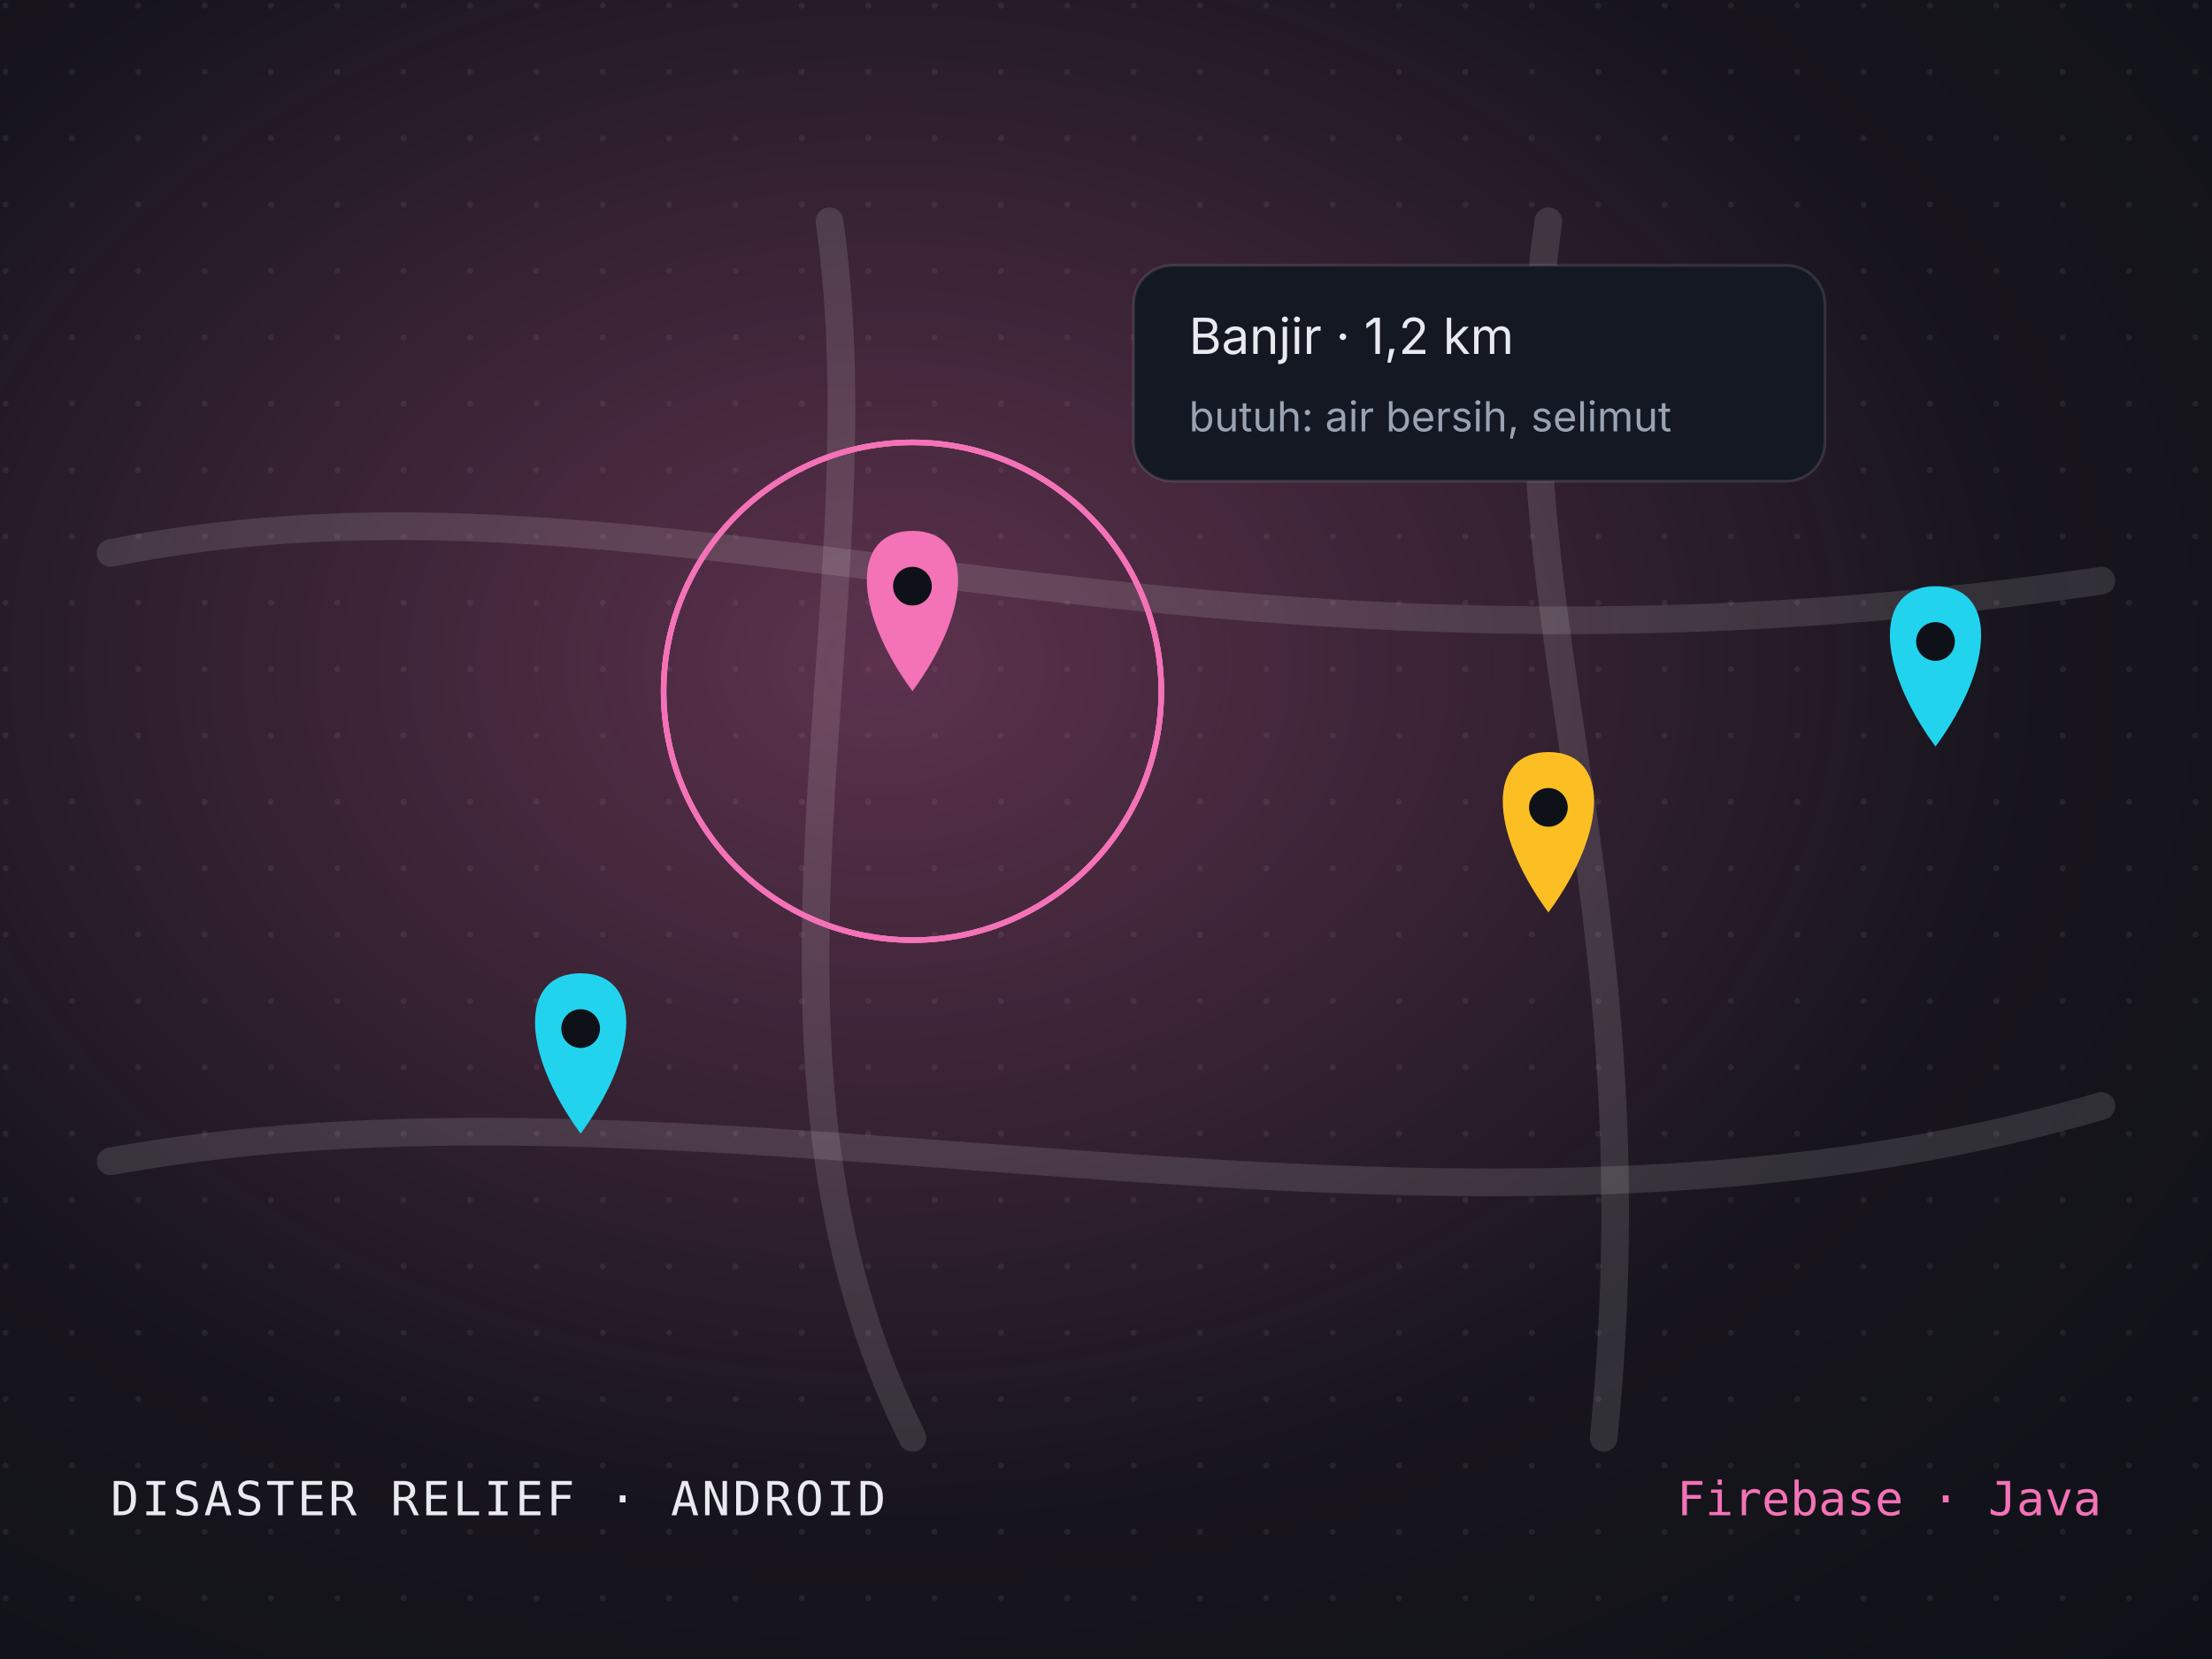
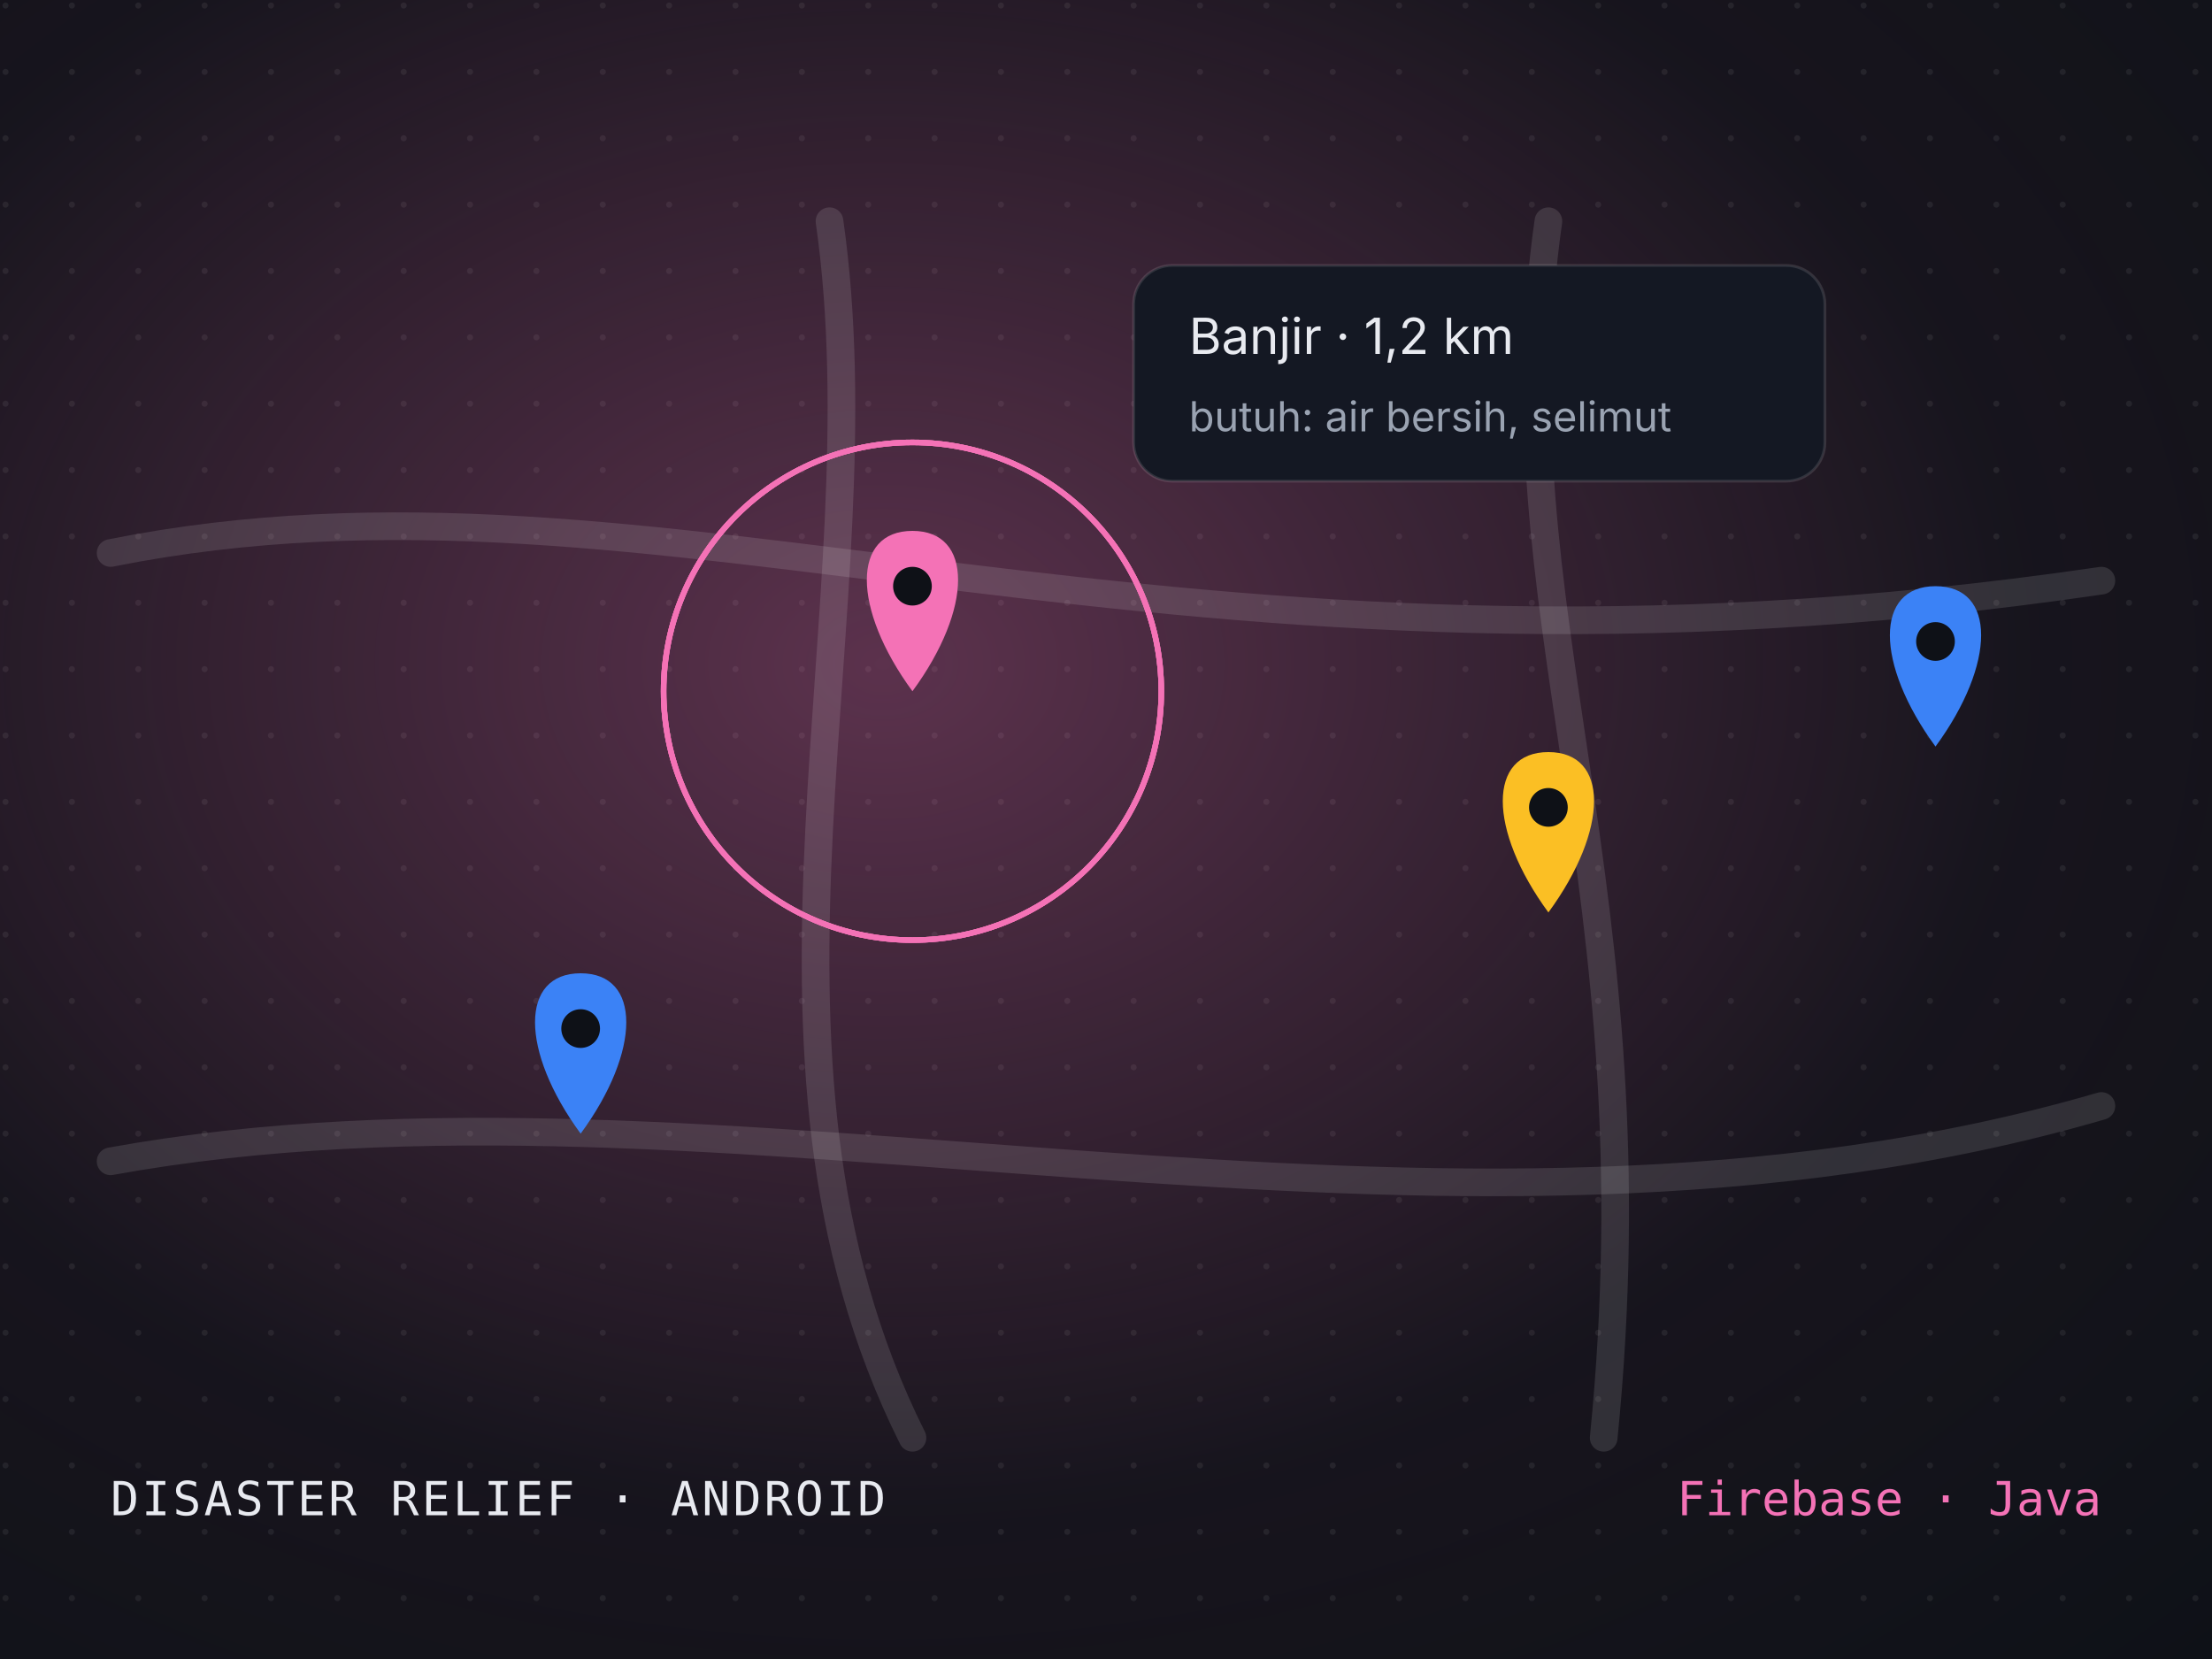
<svg xmlns="http://www.w3.org/2000/svg" viewBox="0 0 800 600" width="800" height="600">
  <defs>
    <radialGradient id="g" cx="40%" cy="40%" r="85%">
      <stop offset="0" stop-color="#f472b6" stop-opacity=".34" />
      <stop offset=".6" stop-color="#f472b6" stop-opacity=".04" />
      <stop offset="1" stop-color="#f472b6" stop-opacity="0" />
    </radialGradient>
    <pattern id="d" width="24" height="24" patternUnits="userSpaceOnUse">
      <circle cx="2" cy="2" r="1.1" fill="#fff" fill-opacity=".07" />
    </pattern>
    <linearGradient id="a" x1="0" x2="1" y1="0" y2="1">
-       <stop stop-color="#8b5cf6" />
-       <stop offset="1" stop-color="#22d3ee" />
+       <stop stop-color="#3b82f6" />
+       <stop offset="1" stop-color="#38bdf8" />
    </linearGradient>
  </defs>
  <style>
.m{font-family:"JetBrains Mono",ui-monospace,SFMono-Regular,Menlo,Consolas,monospace}
.s{font-family:"Space Grotesk","Inter",system-ui,-apple-system,"Segoe UI",sans-serif}
.lab{fill:#e8eaf0;font-size:17px;letter-spacing:.06em}
.mu{fill:#9aa3b2}
@keyframes pulse{0%{opacity:.9;transform:scale(.4)}100%{opacity:0;transform:scale(1.6)}}
@keyframes scan{0%,100%{transform:translateY(0)}50%{transform:translateY(300px)}}
@keyframes blink{50%{opacity:0}}
@keyframes float{50%{transform:translateY(-8px)}}
@media (prefers-reduced-motion:reduce){*{animation:none!important}}
</style>
  <rect width="800" height="600" fill="#0e1117" />
  <rect width="800" height="600" fill="url(#d)" />
  <rect class="glow" width="800" height="600" fill="url(#g)" />
  <g class="fg">
    <g stroke="rgba(255,255,255,.12)" stroke-width="10" fill="none" stroke-linecap="round">
      <path d="M40 200 C240 160 420 260 760 210" />
      <path d="M300 80 C320 220 260 380 330 520" />
      <path d="M40 420 C260 380 520 470 760 400" />
      <path d="M560 80 C540 220 600 320 580 520" />
    </g>
    <circle cx="330" cy="250" r="90" fill="none" stroke="#f472b6" stroke-width="2" style="transform-origin:330px 250px;animation:pulse 3s ease-out 0s infinite" />
    <circle cx="330" cy="250" r="90" fill="none" stroke="#f472b6" stroke-width="2" style="transform-origin:330px 250px;animation:pulse 3s ease-out 1s infinite" />
    <circle cx="330" cy="250" r="90" fill="none" stroke="#f472b6" stroke-width="2" style="transform-origin:330px 250px;animation:pulse 3s ease-out 2s infinite" />
    <path transform="translate(330 250)" d="M0 0 C-22 -30 -22 -58 0 -58 C22 -58 22 -30 0 0 Z" fill="#f472b6" />
    <circle cx="330" cy="212" r="7" fill="#0e1117" />
    <path transform="translate(560 330)" d="M0 0 C-22 -30 -22 -58 0 -58 C22 -58 22 -30 0 0 Z" fill="#fbbf24" />
    <circle cx="560" cy="292" r="7" fill="#0e1117" />
-     <path transform="translate(210 410)" d="M0 0 C-22 -30 -22 -58 0 -58 C22 -58 22 -30 0 0 Z" fill="#22d3ee" />
+     <path transform="translate(210 410)" d="M0 0 C-22 -30 -22 -58 0 -58 C22 -58 22 -30 0 0 Z" fill="#3b82f6" />
    <circle cx="210" cy="372" r="7" fill="#0e1117" />
-     <path transform="translate(700 270)" d="M0 0 C-22 -30 -22 -58 0 -58 C22 -58 22 -30 0 0 Z" fill="#22d3ee" />
+     <path transform="translate(700 270)" d="M0 0 C-22 -30 -22 -58 0 -58 C22 -58 22 -30 0 0 Z" fill="#3b82f6" />
    <circle cx="700" cy="232" r="7" fill="#0e1117" />
    <g class="s">
      <rect x="410" y="96" width="250" height="78" rx="14" fill="#141823" stroke="rgba(255,255,255,.12)" />
      <text x="430" y="128" font-size="18" fill="#e8eaf0">Banjir · 1,2 km</text>
      <text x="430" y="156" font-size="15" fill="#9aa3b2">butuh: air bersih, selimut</text>
    </g>
  </g>
  <g class="meta">
    <text x="40" y="548" class="m lab">DISASTER RELIEF · ANDROID</text>
    <text x="760" y="548" text-anchor="end" class="m" font-size="17" fill="#f472b6">Firebase · Java</text>
  </g>
</svg>
